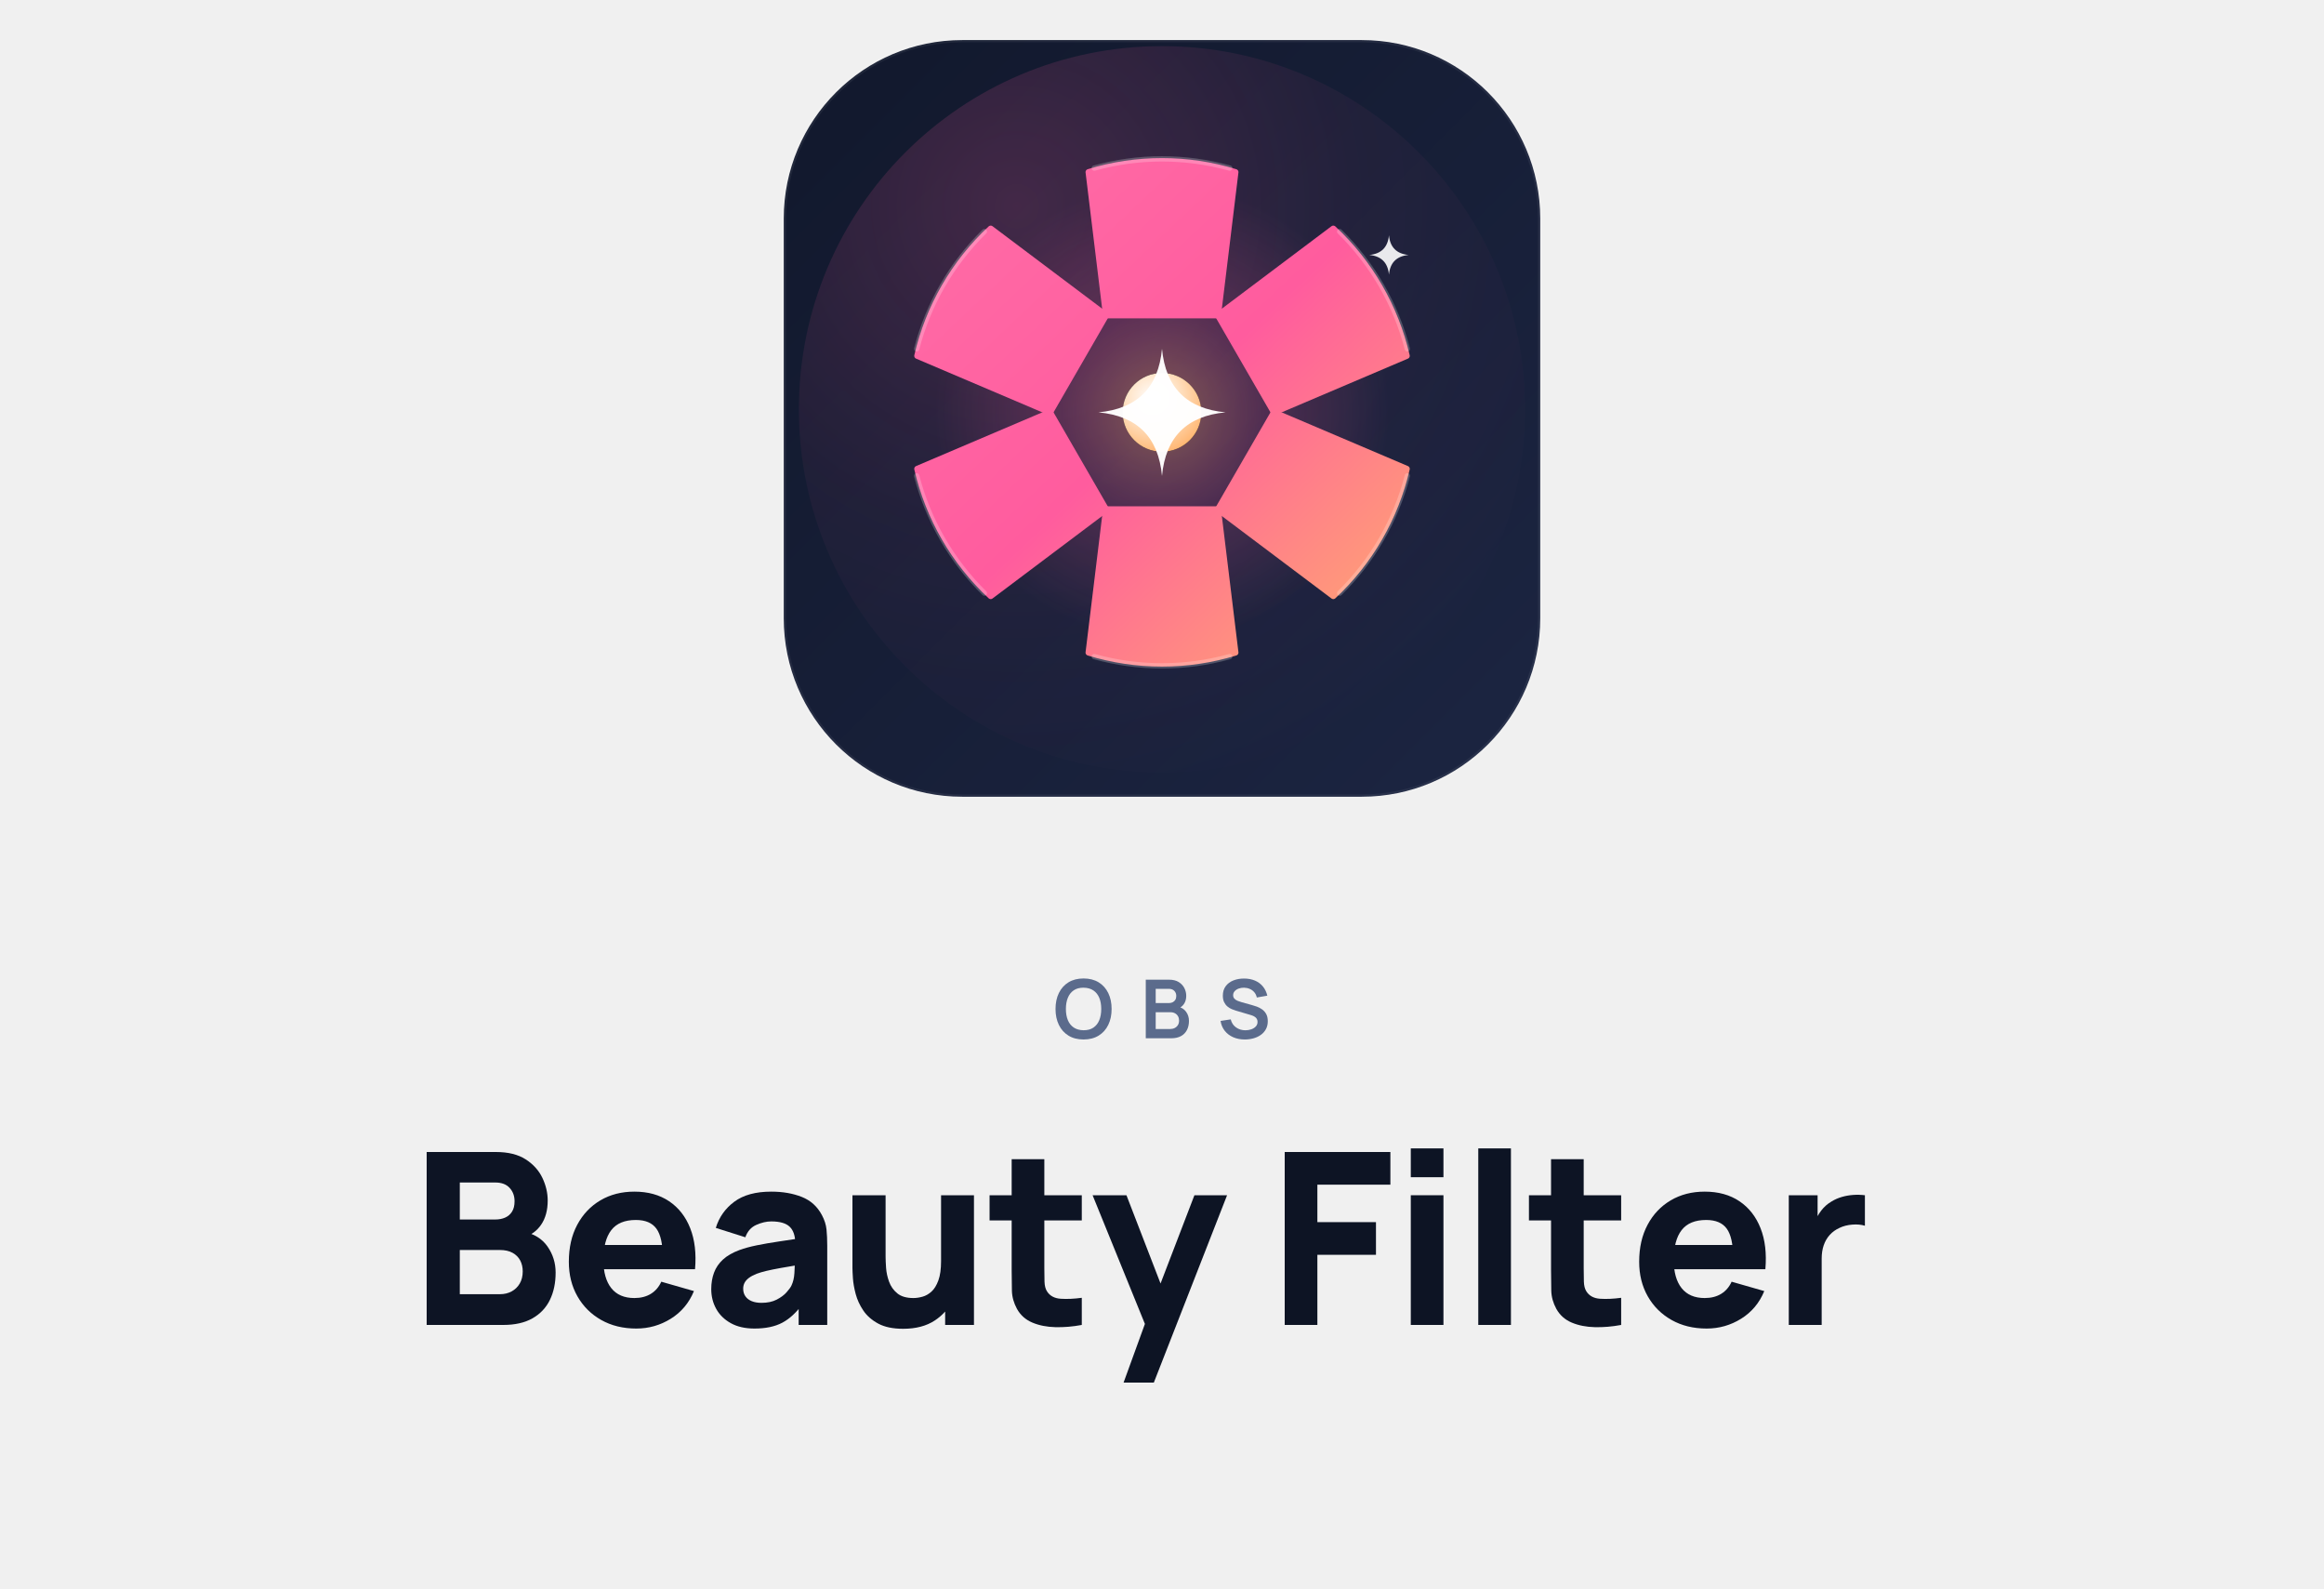
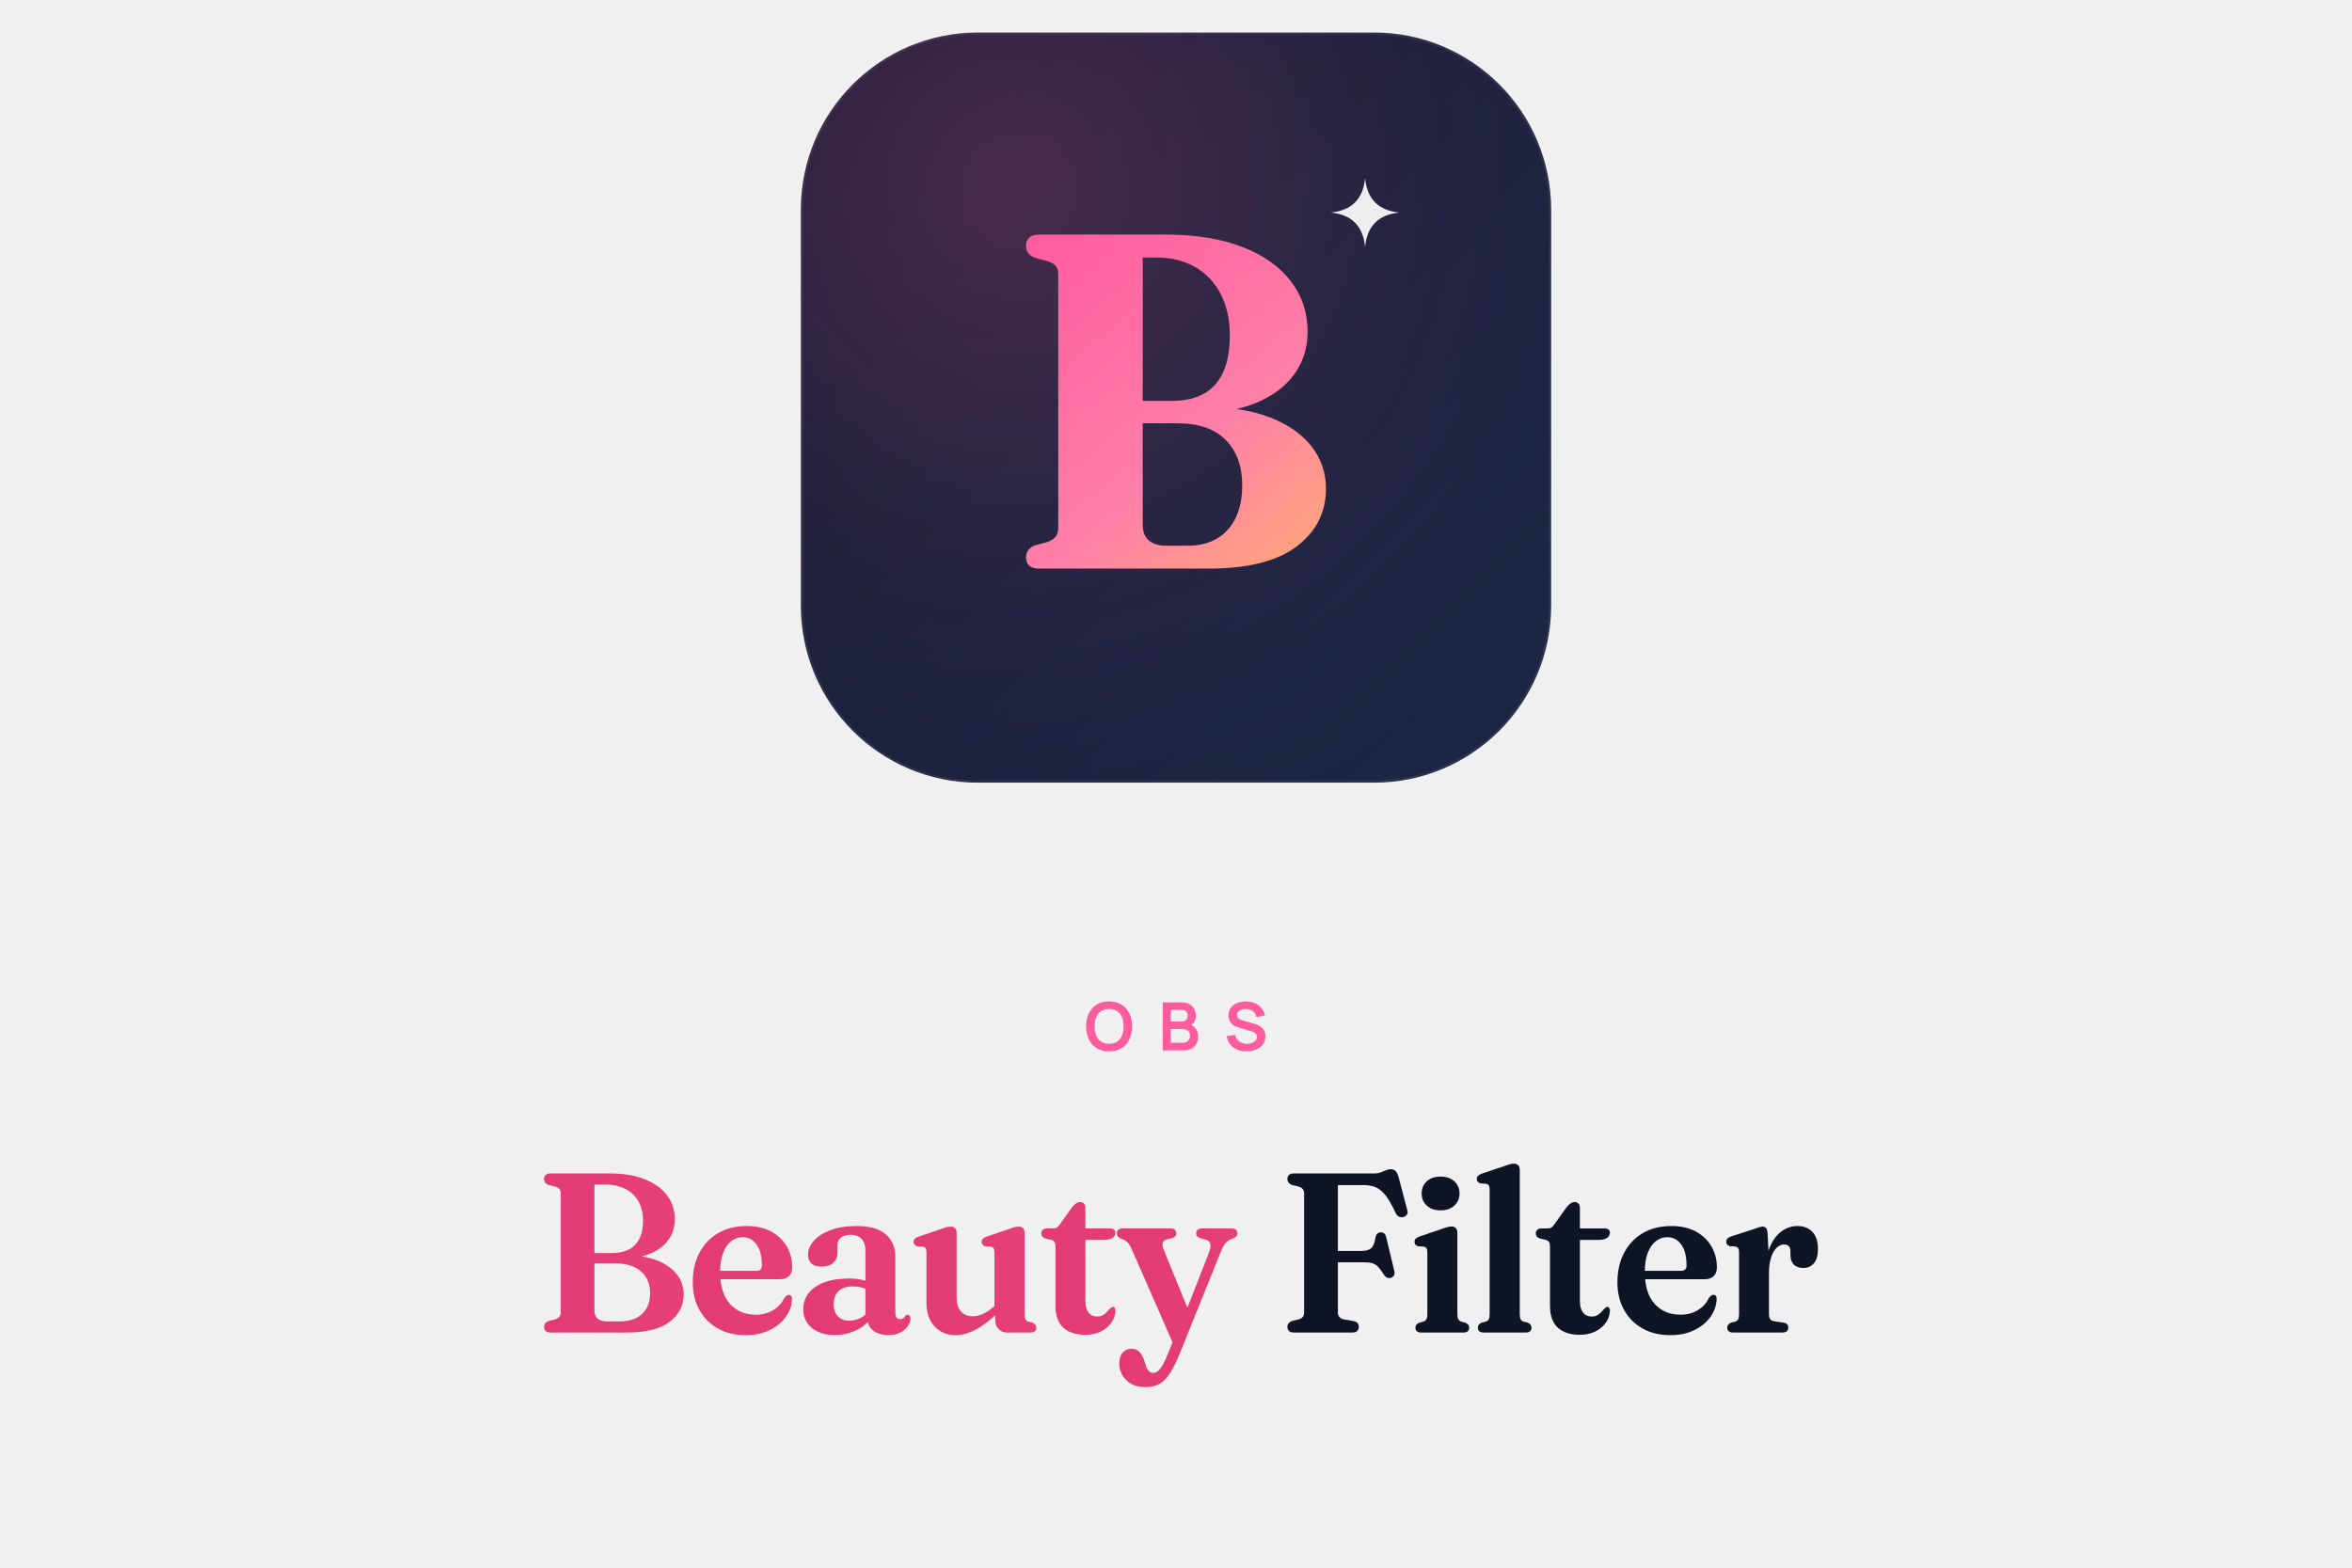
- <svg xmlns="http://www.w3.org/2000/svg" width="600" height="410" viewBox="0 0 600 410" role="img" aria-label="OBS Beauty Filter">
+ <svg xmlns="http://www.w3.org/2000/svg" width="600" height="400" viewBox="0 0 600 400" role="img" aria-label="OBS Beauty Filter">
  <defs>
    <linearGradient id="tile" x1="0" y1="0" x2="1" y2="1">
-       <stop offset="0" stop-color="#11182C" />
-       <stop offset="1" stop-color="#1C2542" />
+       <stop offset="0" stop-color="#121A31" />
+       <stop offset="1" stop-color="#1D2745" />
    </linearGradient>
-     <radialGradient id="tileGlow" cx="0.30" cy="0.22" r="0.85">
-       <stop offset="0" stop-color="#FF5C9E" stop-opacity="0.20" />
-       <stop offset="0.55" stop-color="#FF5C9E" stop-opacity="0.05" />
+     <radialGradient id="tileGlow" cx="0.28" cy="0.20" r="0.9">
+       <stop offset="0" stop-color="#FF5C9E" stop-opacity="0.22" />
+       <stop offset="0.55" stop-color="#FF5C9E" stop-opacity="0.06" />
      <stop offset="1" stop-color="#FF5C9E" stop-opacity="0" />
    </radialGradient>
-     <linearGradient id="accent" x1="0.10" y1="0.05" x2="0.90" y2="1.00">
+     <linearGradient id="bgrad" gradientUnits="userSpaceOnUse" x1="120" y1="1450" x2="1450" y2="-120">
      <stop offset="0" stop-color="#FF5C9E" />
-       <stop offset="0.55" stop-color="#FF8A8A" />
+       <stop offset="0.55" stop-color="#FF7FA8" />
      <stop offset="1" stop-color="#FFB36B" />
    </linearGradient>
-     <linearGradient id="petalGrad" gradientUnits="userSpaceOnUse" x1="-170" y1="-180" x2="170" y2="180">
-       <stop offset="0" stop-color="#FF6FA8" />
-       <stop offset="0.50" stop-color="#FF5C9E" />
+     <linearGradient id="wgrad" gradientUnits="userSpaceOnUse" x1="0" y1="0" x2="6174.0" y2="0">
+       <stop offset="0" stop-color="#FF5C9E" />
+       <stop offset="0.55" stop-color="#FF7FA8" />
      <stop offset="1" stop-color="#FFB36B" />
    </linearGradient>
-     <radialGradient id="markGlow" cx="0.5" cy="0.5" r="0.5">
-       <stop offset="0" stop-color="#FFB36B" stop-opacity="0.42" />
-       <stop offset="0.45" stop-color="#FF5C9E" stop-opacity="0.20" />
+     <radialGradient id="bgGlowA" cx="8%" cy="0%" r="78%">
+       <stop offset="0" stop-color="#FF5C9E" stop-opacity="0.26" />
+       <stop offset="0.55" stop-color="#FF5C9E" stop-opacity="0.07" />
      <stop offset="1" stop-color="#FF5C9E" stop-opacity="0" />
    </radialGradient>
-     <radialGradient id="core" cx="0.38" cy="0.32" r="0.75">
-       <stop offset="0" stop-color="#FFFFFF" />
-       <stop offset="0.45" stop-color="#FFE2C4" />
+     <radialGradient id="bgGlowB" cx="106%" cy="112%" r="62%">
+       <stop offset="0" stop-color="#FFB36B" stop-opacity="0.20" />
+       <stop offset="0.6" stop-color="#FFB36B" stop-opacity="0.05" />
+       <stop offset="1" stop-color="#FFB36B" stop-opacity="0" />
+     </radialGradient>
+     <linearGradient id="wgradL" gradientUnits="userSpaceOnUse" x1="0" y1="0" x2="6174.0" y2="0">
+       <stop offset="0" stop-color="#E23A74" />
+       <stop offset="0.55" stop-color="#F04A80" />
+       <stop offset="1" stop-color="#FF7A4D" />
+     </linearGradient>
+     <linearGradient id="accent" x1="0" y1="0" x2="1" y2="0">
+       <stop offset="0" stop-color="#FF5C9E" />
      <stop offset="1" stop-color="#FFB36B" />
-     </radialGradient>
+     </linearGradient>
  </defs>
-   <g transform="translate(200.0 8) scale(0.390625)">
+   <g transform="translate(202.0 6) scale(0.3828125)">
    <rect x="6" y="6" width="500" height="500" rx="118" fill="url(#tile)" />
-     <rect x="6" y="6" width="500" height="500" rx="118" fill="none" stroke="#FFFFFF" stroke-opacity="0.06" stroke-width="3" />
-     <circle cx="256" cy="250" r="240" fill="url(#tileGlow)" />
+     <rect x="6" y="6" width="500" height="500" rx="118" fill="none" stroke="#FFFFFF" stroke-opacity="0.07" stroke-width="3" />
+     <rect x="6" y="6" width="500" height="500" rx="118" fill="url(#tileGlow)" />
    <g transform="translate(256 252) scale(1.0)">
-       <circle r="150" fill="url(#markGlow)" />
-       <path d="M 113.21 -121.40 A 166.0 166.0 0 0 1 161.75 -37.34 L 74.00 0.00 L 37.00 -64.09 Z" fill="url(#petalGrad)" stroke="url(#petalGrad)" stroke-width="4" stroke-linejoin="round" />
-       <path d="M 117.40 -119.47 A 167.5 167.5 0 0 1 162.16 -41.94" fill="none" stroke="#FFFFFF" stroke-opacity="0.22" stroke-width="3.5" stroke-linecap="round" />
-       <path d="M 161.75 37.34 A 166.0 166.0 0 0 1 113.21 121.40 L 37.00 64.09 L 74.00 0.00 Z" fill="url(#petalGrad)" stroke="url(#petalGrad)" stroke-width="4" stroke-linejoin="round" />
-       <path d="M 162.16 41.94 A 167.5 167.5 0 0 1 117.40 119.47" fill="none" stroke="#FFFFFF" stroke-opacity="0.22" stroke-width="3.5" stroke-linecap="round" />
-       <path d="M 48.53 158.75 A 166.0 166.0 0 0 1 -48.53 158.75 L -37.00 64.09 L 37.00 64.09 Z" fill="url(#petalGrad)" stroke="url(#petalGrad)" stroke-width="4" stroke-linejoin="round" />
-       <path d="M 44.76 161.41 A 167.5 167.5 0 0 1 -44.76 161.41" fill="none" stroke="#FFFFFF" stroke-opacity="0.22" stroke-width="3.5" stroke-linecap="round" />
-       <path d="M -113.21 121.40 A 166.0 166.0 0 0 1 -161.75 37.34 L -74.00 0.00 L -37.00 64.09 Z" fill="url(#petalGrad)" stroke="url(#petalGrad)" stroke-width="4" stroke-linejoin="round" />
-       <path d="M -117.40 119.47 A 167.5 167.5 0 0 1 -162.16 41.94" fill="none" stroke="#FFFFFF" stroke-opacity="0.22" stroke-width="3.5" stroke-linecap="round" />
-       <path d="M -161.75 -37.34 A 166.0 166.0 0 0 1 -113.21 -121.40 L -37.00 -64.09 L -74.00 0.00 Z" fill="url(#petalGrad)" stroke="url(#petalGrad)" stroke-width="4" stroke-linejoin="round" />
-       <path d="M -162.16 -41.94 A 167.5 167.5 0 0 1 -117.40 -119.47" fill="none" stroke="#FFFFFF" stroke-opacity="0.22" stroke-width="3.5" stroke-linecap="round" />
-       <path d="M -48.53 -158.75 A 166.0 166.0 0 0 1 48.53 -158.75 L 37.00 -64.09 L -37.00 -64.09 Z" fill="url(#petalGrad)" stroke="url(#petalGrad)" stroke-width="4" stroke-linejoin="round" />
-       <path d="M -44.76 -161.41 A 167.5 167.5 0 0 1 44.76 -161.41" fill="none" stroke="#FFFFFF" stroke-opacity="0.22" stroke-width="3.5" stroke-linecap="round" />
-       <circle r="26" fill="#0B1020" />
-       <circle r="26" fill="url(#core)" />
-       <path d="M 0.00 -42.00 Q 3.57 -3.57 42.00 0.00 Q 3.57 3.57 0.00 42.00 Q -3.57 3.57 -42.00 0.00 Q -3.57 -3.57 0.00 -42.00 Z" fill="#FFFFFF" opacity="0.97" />
-       <path d="M 150.00 -117.00 Q 151.10 -105.11 163.00 -104.00 Q 151.10 -102.89 150.00 -91.00 Q 148.90 -102.89 137.00 -104.00 Q 148.90 -105.11 150.00 -117.00 Z" fill="#FFFFFF" opacity="0.9" />
+       <g transform="translate(-109.790 111.300) scale(0.159 -0.159)" fill="url(#bgrad)">
+         <path transform="translate(0.00 0)" d="M1319 335Q1319 186 1196.5 93.0Q1074 0 828 0H115Q89 0 75.5 12.5Q62 25 62 47Q62 82 98 97L150 111Q176 120 186.5 134.0Q197 148 197 175V1233Q197 1256 187.5 1268.0Q178 1280 151 1289L98 1303Q62 1318 62 1353Q62 1375 75.5 1387.5Q89 1400 115 1400H646Q835 1400 968.0 1348.5Q1101 1297 1171.5 1205.0Q1242 1113 1242 992Q1242 892 1186.5 815.0Q1131 738 1026.0 694.5Q921 651 770 651L820 677Q973 677 1085.0 633.5Q1197 590 1258.0 513.0Q1319 436 1319 335ZM697 609H470V703H675Q754 703 808.0 733.5Q862 764 889.0 825.0Q916 886 916 978Q916 1077 878.0 1150.5Q840 1224 771.0 1264.0Q702 1304 608 1304H551V185Q551 140 576.5 118.0Q602 96 649 96H741Q813 96 864.0 127.0Q915 158 941.5 214.5Q968 271 968 349Q968 469 899.0 539.0Q830 609 697 609Z" />
+       </g>
+       <path d="M 126.00 -149.00 Q 127.95 -127.95 149.00 -126.00 Q 127.95 -124.05 126.00 -103.00 Q 124.05 -124.05 103.00 -126.00 Q 124.05 -127.95 126.00 -149.00 Z" fill="#FFFFFF" opacity="0.92" />
    </g>
  </g>
-   <g transform="translate(271.881 268.000) scale(0.0105 -0.0105)" fill="#5B6B8C">
+   <g transform="translate(276.557 268.000) scale(0.0085 -0.0085)" fill="#FF5C9E">
    <path transform="translate(0.00 0)" d="M749 -30Q533 -30 379.0 64.5Q225 159 142.5 328.0Q60 497 60 720Q60 943 142.5 1112.0Q225 1281 379.0 1375.5Q533 1470 749 1470Q965 1470 1119.5 1375.5Q1274 1281 1356.5 1112.0Q1439 943 1439 720Q1439 497 1356.5 328.0Q1274 159 1119.5 64.5Q965 -30 749 -30ZM749 197Q894 196 990.5 261.0Q1087 326 1135.5 444.0Q1184 562 1184 720Q1184 878 1135.5 994.5Q1087 1111 990.5 1176.0Q894 1241 749 1243Q604 1244 508.0 1179.0Q412 1114 363.5 996.0Q315 878 315 720Q315 562 363.0 445.5Q411 329 507.5 264.0Q604 199 749 197Z" />
-     <path transform="translate(2139.00 0)" d="M140 0V1440H711Q857 1440 950.5 1381.5Q1044 1323 1089.5 1232.0Q1135 1141 1135 1044Q1135 925 1078.5 842.0Q1022 759 925 730V780Q1061 749 1131.5 651.0Q1202 553 1202 428Q1202 300 1153.0 204.0Q1104 108 1007.5 54.0Q911 0 769 0ZM384 227H739Q802 227 852.0 252.5Q902 278 930.5 324.5Q959 371 959 435Q959 493 934.0 539.0Q909 585 861.0 612.5Q813 640 746 640H384ZM384 865H708Q760 865 801.0 885.0Q842 905 866.0 944.0Q890 983 890 1040Q890 1115 842.0 1165.0Q794 1215 708 1215H384Z" />
-     <path transform="translate(4041.00 0)" d="M673 -30Q515 -30 388.5 25.0Q262 80 180.5 182.5Q99 285 77 426L327 464Q359 336 458.5 266.0Q558 196 688 196Q765 196 833.0 220.0Q901 244 943.5 290.0Q986 336 986 403Q986 433 976.0 458.5Q966 484 946.5 504.0Q927 524 896.5 540.5Q866 557 826 569L454 679Q406 693 350.5 716.5Q295 740 245.5 781.5Q196 823 164.5 887.5Q133 952 133 1047Q133 1186 203.5 1280.5Q274 1375 393.5 1422.0Q513 1469 659 1468Q807 1467 923.0 1417.5Q1039 1368 1117.0 1274.0Q1195 1180 1227 1047L968 1002Q952 1078 906.5 1131.5Q861 1185 795.5 1213.0Q730 1241 656 1243Q584 1244 522.5 1221.5Q461 1199 423.5 1157.0Q386 1115 386 1059Q386 1006 418.0 972.5Q450 939 497.5 919.5Q545 900 594 887L852 815Q905 801 971.0 777.0Q1037 753 1098.0 710.0Q1159 667 1198.5 597.0Q1238 527 1238 419Q1238 307 1191.5 222.5Q1145 138 1066.0 82.0Q987 26 885.5 -2.0Q784 -30 673 -30Z" />
+     <path transform="translate(2219.00 0)" d="M140 0V1440H711Q857 1440 950.5 1381.5Q1044 1323 1089.5 1232.0Q1135 1141 1135 1044Q1135 925 1078.5 842.0Q1022 759 925 730V780Q1061 749 1131.5 651.0Q1202 553 1202 428Q1202 300 1153.0 204.0Q1104 108 1007.5 54.0Q911 0 769 0ZM384 227H739Q802 227 852.0 252.5Q902 278 930.5 324.5Q959 371 959 435Q959 493 934.0 539.0Q909 585 861.0 612.5Q813 640 746 640H384ZM384 865H708Q760 865 801.0 885.0Q842 905 866.0 944.0Q890 983 890 1040Q890 1115 842.0 1165.0Q794 1215 708 1215H384Z" />
+     <path transform="translate(4201.00 0)" d="M673 -30Q515 -30 388.5 25.0Q262 80 180.5 182.5Q99 285 77 426L327 464Q359 336 458.5 266.0Q558 196 688 196Q765 196 833.0 220.0Q901 244 943.5 290.0Q986 336 986 403Q986 433 976.0 458.5Q966 484 946.5 504.0Q927 524 896.5 540.5Q866 557 826 569L454 679Q406 693 350.5 716.5Q295 740 245.5 781.5Q196 823 164.5 887.5Q133 952 133 1047Q133 1186 203.5 1280.5Q274 1375 393.5 1422.0Q513 1469 659 1468Q807 1467 923.0 1417.5Q1039 1368 1117.0 1274.0Q1195 1180 1227 1047L968 1002Q952 1078 906.5 1131.5Q861 1185 795.5 1213.0Q730 1241 656 1243Q584 1244 522.5 1221.5Q461 1199 423.5 1157.0Q386 1115 386 1059Q386 1006 418.0 972.5Q450 939 497.5 919.5Q545 900 594 887L852 815Q905 801 971.0 777.0Q1037 753 1098.0 710.0Q1159 667 1198.5 597.0Q1238 527 1238 419Q1238 307 1191.5 222.5Q1145 138 1066.0 82.0Q987 26 885.5 -2.0Q784 -30 673 -30Z" />
  </g>
-   <g transform="translate(105.816 342.000) scale(0.031 -0.031)" fill="#0D1424">
-     <path transform="translate(0.00 0)" d="M140 0V1440H716Q870 1440 965.0 1378.5Q1060 1317 1104.0 1224.0Q1148 1131 1148 1036Q1148 915 1093.5 835.0Q1039 755 944 728V778Q1079 750 1146.5 653.0Q1214 556 1214 436Q1214 307 1166.5 209.0Q1119 111 1022.0 55.5Q925 0 778 0ZM416 256H750Q805 256 848.0 279.5Q891 303 915.5 345.5Q940 388 940 446Q940 497 919.0 537.0Q898 577 855.5 600.5Q813 624 750 624H416ZM416 878H712Q758 878 794.0 894.0Q830 910 851.0 943.5Q872 977 872 1030Q872 1096 831.0 1141.0Q790 1186 712 1186H416Z" />
-     <path transform="translate(1244.00 0)" d="M642 -30Q476 -30 349.5 41.5Q223 113 151.5 238.5Q80 364 80 526Q80 703 150.0 834.0Q220 965 343.0 1037.5Q466 1110 626 1110Q796 1110 915.0 1030.0Q1034 950 1091.0 805.0Q1148 660 1131 464H862V564Q862 729 809.5 801.5Q757 874 638 874Q499 874 433.5 789.5Q368 705 368 540Q368 389 433.5 306.5Q499 224 626 224Q706 224 763.0 259.0Q820 294 850 360L1122 282Q1061 134 929.5 52.0Q798 -30 642 -30ZM284 464V666H1000V464Z" />
-     <path transform="translate(2430.00 0)" d="M440 -30Q324 -30 243.5 14.5Q163 59 121.5 133.5Q80 208 80 298Q80 373 103.0 435.0Q126 497 177.5 544.5Q229 592 316 624Q376 646 459.0 663.0Q542 680 647.0 695.5Q752 711 878 730L780 676Q780 772 734.0 817.0Q688 862 580 862Q520 862 455.0 833.0Q390 804 364 730L118 808Q159 942 272.0 1026.0Q385 1110 580 1110Q723 1110 834.0 1066.0Q945 1022 1002 914Q1034 854 1040.0 794.0Q1046 734 1046 660V0H808V222L842 176Q763 67 671.5 18.5Q580 -30 440 -30ZM498 184Q573 184 624.5 210.5Q676 237 706.5 271.0Q737 305 748 328Q769 372 772.5 430.5Q776 489 776 528L856 508Q735 488 660.0 474.5Q585 461 539.0 450.0Q493 439 458 426Q418 410 393.5 391.5Q369 373 357.5 351.0Q346 329 346 302Q346 265 364.5 238.5Q383 212 417.0 198.0Q451 184 498 184Z" />
-     <path transform="translate(3566.00 0)" d="M542 -32Q415 -32 335.0 11.0Q255 54 210.5 120.0Q166 186 147.0 257.5Q128 329 124.0 388.0Q120 447 120 474V1080H396V570Q396 533 400.0 475.5Q404 418 425.0 360.0Q446 302 493.5 263.0Q541 224 628 224Q663 224 703.0 235.0Q743 246 778.0 277.5Q813 309 835.5 370.5Q858 432 858 532L1014 458Q1014 330 962.0 218.0Q910 106 805.5 37.0Q701 -32 542 -32ZM892 0V358H858V1080H1132V0Z" />
-     <path transform="translate(4808.00 0)" d="M788 0Q676 -21 568.5 -18.5Q461 -16 376.5 19.5Q292 55 248 134Q208 208 206.0 284.5Q204 361 204 458V1380H476V474Q476 411 477.5 360.5Q479 310 498 280Q534 223 613.0 218.0Q692 213 788 226ZM20 870V1080H788V870Z" />
-     <path transform="translate(5666.00 0)" d="M278 -480 486 92 490 -76 20 1080H302L618 262H554L868 1080H1140L530 -480Z" />
-     <path transform="translate(7146.00 0)" d="M140 0V1440H1020V1168H412V856H900V584H412V0Z" />
-     <path transform="translate(8176.00 0)" d="M160 1230V1470H432V1230ZM160 0V1080H432V0Z" />
-     <path transform="translate(8738.00 0)" d="M160 0V1470H432V0Z" />
-     <path transform="translate(9300.00 0)" d="M788 0Q676 -21 568.5 -18.5Q461 -16 376.5 19.5Q292 55 248 134Q208 208 206.0 284.5Q204 361 204 458V1380H476V474Q476 411 477.5 360.5Q479 310 498 280Q534 223 613.0 218.0Q692 213 788 226ZM20 870V1080H788V870Z" />
-     <path transform="translate(10158.00 0)" d="M642 -30Q476 -30 349.5 41.5Q223 113 151.5 238.5Q80 364 80 526Q80 703 150.0 834.0Q220 965 343.0 1037.5Q466 1110 626 1110Q796 1110 915.0 1030.0Q1034 950 1091.0 805.0Q1148 660 1131 464H862V564Q862 729 809.5 801.5Q757 874 638 874Q499 874 433.5 789.5Q368 705 368 540Q368 389 433.5 306.5Q499 224 626 224Q706 224 763.0 259.0Q820 294 850 360L1122 282Q1061 134 929.5 52.0Q798 -30 642 -30ZM284 464V666H1000V464Z" />
-     <path transform="translate(11344.00 0)" d="M140 0V1080H380V816L354 850Q375 906 410.0 952.0Q445 998 496 1028Q535 1052 581.0 1065.5Q627 1079 676.0 1082.5Q725 1086 774 1080V826Q729 840 669.5 835.5Q610 831 562 808Q514 786 481.0 749.5Q448 713 431.0 663.5Q414 614 414 552V0Z" />
+   <g transform="translate(136.382 340.000) scale(0.029 -0.029)" fill="url(#wgradL)">
+     <path transform="translate(0.00 0)" d="M1311 337Q1311 188 1187.0 94.0Q1063 0 814 0H141Q112 0 97.5 13.0Q83 26 83 49Q83 86 123 102L179 115Q205 123 217.5 138.0Q230 153 230 181V1222Q230 1249 218.0 1263.0Q206 1277 180 1285L123 1298Q83 1314 83 1351Q83 1374 97.5 1387.0Q112 1400 141 1400H657Q840 1400 968.5 1349.0Q1097 1298 1165.0 1207.0Q1233 1116 1233 995Q1233 896 1178.5 817.5Q1124 739 1017.5 694.5Q911 650 753 650L806 679Q961 679 1074.5 635.5Q1188 592 1249.5 514.5Q1311 437 1311 337ZM703 609H443V699H680Q769 699 830.0 731.5Q891 764 922.5 827.5Q954 891 954 982Q954 1079 915.0 1151.0Q876 1223 800.5 1262.5Q725 1302 617 1302H526V196Q526 146 554.5 122.0Q583 98 638 98H748Q835 98 895.0 128.5Q955 159 985.5 215.0Q1016 271 1016 346Q1016 466 936.0 537.5Q856 609 703 609Z" />
+     <path transform="translate(1336.00 0)" d="M930 572Q930 523 901.5 496.0Q873 469 820 469H227V543H615Q663 543 663 589Q663 711 616.0 775.0Q569 839 496 839Q438 839 393.0 804.0Q348 769 322.0 701.0Q296 633 296 535Q296 347 382.5 252.0Q469 157 609 157Q698 157 764.0 198.0Q830 239 860 305Q873 320 882.5 326.0Q892 332 901 332Q914 332 921.5 321.5Q929 311 928 292Q924 208 872.0 136.0Q820 64 729.5 20.5Q639 -23 520 -23Q381 -23 276.5 35.5Q172 94 113.5 199.0Q55 304 55 443Q55 587 112.5 698.5Q170 810 276.5 873.5Q383 937 532 937Q654 937 743.0 889.5Q832 842 881.0 759.5Q930 677 930 572Z" />
+     <path transform="translate(2296.00 0)" d="M633 122V145L614 149V719Q614 787 580.5 823.5Q547 860 486 860Q429 860 398.5 835.0Q368 810 368 774V703Q368 645 330.5 612.5Q293 580 226 580Q169 580 139.0 608.0Q109 636 109 686Q109 747 158.0 804.5Q207 862 303.0 899.5Q399 937 539 937Q709 937 793.0 864.5Q877 792 877 667V172Q877 146 888.0 132.0Q899 118 920 118Q936 118 946.5 125.5Q957 133 963 145Q967 150 972.0 153.5Q977 157 984 157Q997 157 1003.5 147.5Q1010 138 1010 123Q1010 91 988.0 57.5Q966 24 923.0 1.0Q880 -22 818 -22Q733 -22 683.0 17.0Q633 56 633 122ZM67 205Q67 327 173.0 401.0Q279 475 471 475Q530 475 578.0 465.0Q626 455 661 439L641 375Q608 390 574.0 398.0Q540 406 499 406Q422 406 378.5 365.0Q335 324 335 251Q335 179 373.0 141.5Q411 104 472 104Q523 104 569.5 127.5Q616 151 647 192L667 133Q617 59 529.5 18.5Q442 -22 343 -22Q219 -22 143.0 40.5Q67 103 67 205Z" />
+     <path transform="translate(3303.00 0)" d="M749 111V184L742 190V704Q742 730 734.5 741.0Q727 752 711 756L661 759Q645 764 637.0 773.5Q629 783 629 797Q629 813 639.0 824.0Q649 835 673 844L869 910Q900 922 919.5 927.0Q939 932 956 932Q981 932 994.0 917.5Q1007 903 1007 879V162Q1007 131 1015.5 116.5Q1024 102 1040 96L1077 87Q1094 79 1102.0 68.5Q1110 58 1110 42Q1110 23 1097.5 11.5Q1085 0 1060 0H855Q807 0 778.0 30.0Q749 60 749 111ZM144 261V704Q144 730 136.5 741.0Q129 752 113 756L63 759Q47 764 39.0 773.5Q31 783 31 797Q31 813 41.0 824.0Q51 835 75 844L271 910Q302 922 321.5 927.0Q341 932 358 932Q382 932 395.5 917.5Q409 903 409 879V312Q409 227 447.5 185.0Q486 143 551 143Q593 143 640.0 163.5Q687 184 736 228L773 262L816 214L774 175Q661 68 571.5 22.5Q482 -23 402 -23Q288 -23 216.0 52.5Q144 128 144 261Z" />
+     <path transform="translate(4436.00 0)" d="M107 816 56 828Q37 835 29.0 846.0Q21 857 21 873Q21 892 34.5 904.0Q48 916 69 916H128Q146 916 159.5 925.0Q173 934 188 957L290 1100Q307 1122 325.5 1135.0Q344 1148 362 1148Q383 1148 396.0 1134.5Q409 1121 409 1095V279Q409 211 436.0 176.0Q463 141 512 141Q540 141 560.0 151.5Q580 162 594.0 177.0Q608 192 620.5 205.5Q633 219 646 226Q658 227 666.0 217.5Q674 208 673 187Q669 130 634.5 83.0Q600 36 542.0 8.0Q484 -20 409 -20Q284 -20 215.0 42.5Q146 105 146 234V758Q146 784 137.5 796.5Q129 809 107 816ZM308 815 310 916H625Q648 916 660.5 906.0Q673 896 673 878Q673 851 648.5 833.0Q624 815 570 815Z" />
+     <path transform="translate(5120.00 0)" d="M651 147 510 -128 132 734Q113 779 91.5 798.0Q70 817 34 828Q16 837 8.5 847.0Q1 857 1 872Q1 893 14.5 904.5Q28 916 50 916H476Q499 916 511.5 905.0Q524 894 524 873Q524 857 514.5 846.5Q505 836 486 830L444 821Q411 812 405.0 787.5Q399 763 420 714ZM455 -176 524 -7 565 71 812 704Q832 755 823.5 782.0Q815 809 778 819L736 829Q717 836 708.0 846.5Q699 857 699 873Q699 893 712.5 904.5Q726 916 749 916H1012Q1035 916 1048.0 904.5Q1061 893 1061 873Q1061 860 1054.0 849.5Q1047 839 1028 829Q986 816 962.5 792.0Q939 768 917 713L566 -158Q517 -279 474.0 -349.5Q431 -420 379.5 -450.0Q328 -480 255 -480Q148 -480 85.5 -419.5Q23 -359 23 -271Q23 -212 52.5 -177.5Q82 -143 130 -143Q175 -143 200.0 -169.5Q225 -196 243 -247L256 -286Q264 -319 281.0 -337.0Q298 -355 321 -355Q344 -355 364.5 -338.0Q385 -321 407.0 -282.0Q429 -243 455 -176Z" />
+   </g>
+   <g transform="translate(315.428 340.000) scale(0.029 -0.029)" fill="#0D1424">
+     <path transform="translate(365.00 0)" d="M849 1400Q882 1400 906.0 1409.5Q930 1419 950.0 1428.0Q970 1437 989 1437Q1020 1437 1035.5 1420.0Q1051 1403 1062 1364L1138 1075Q1145 1051 1133.0 1035.5Q1121 1020 1098 1015Q1080 1012 1063.0 1020.0Q1046 1028 1034 1054Q987 1156 945.5 1208.0Q904 1260 859.0 1278.5Q814 1297 755 1297H527V178Q527 151 540.5 136.0Q554 121 581 115L669 100Q691 94 701.0 82.0Q711 70 711 49Q711 26 696.5 13.0Q682 0 653 0H141Q112 0 97.5 13.0Q83 26 83 49Q83 86 124 102L180 115Q205 123 217.5 137.0Q230 151 230 178V1222Q230 1249 217.5 1263.0Q205 1277 180 1285L124 1298Q83 1314 83 1351Q83 1374 97.5 1387.0Q112 1400 141 1400ZM410 718H732Q795 718 821.5 743.5Q848 769 858 838Q863 860 874.5 870.5Q886 881 903 881Q942 883 952 839L1022 547Q1029 520 1021.5 504.5Q1014 489 995 482Q977 476 960.5 483.0Q944 490 932 509Q905 552 883.0 576.0Q861 600 832.5 609.0Q804 618 759 618H410Z" />
+     <path transform="translate(1513.00 0)" d="M430 879V162Q430 131 438.5 116.5Q447 102 464 96L500 87Q517 79 525.5 68.5Q534 58 534 42Q534 22 521.0 11.0Q508 0 484 0H111Q87 0 74.0 11.0Q61 22 61 42Q61 58 69.5 68.5Q78 79 94 86L132 96Q149 103 157.5 116.5Q166 130 166 162V705Q166 731 158.5 741.5Q151 752 135 756L84 759Q68 765 60.5 774.0Q53 783 53 798Q53 814 63.0 825.0Q73 836 97 845L292 911Q324 923 343.0 928.0Q362 933 379 933Q404 933 417.0 918.0Q430 903 430 879ZM282 1075Q207 1075 161.5 1116.5Q116 1158 116 1224Q116 1290 161.5 1331.0Q207 1372 282 1372Q357 1372 403.0 1331.0Q449 1290 449 1224Q449 1158 403.0 1116.5Q357 1075 282 1075Z" />
+     <path transform="translate(2061.00 0)" d="M431 1432V162Q431 130 439.0 116.0Q447 102 464 96L501 87Q518 79 526.0 68.5Q534 58 534 42Q534 22 521.5 11.0Q509 0 484 0H111Q88 0 75.0 11.0Q62 22 62 42Q62 58 70.5 68.5Q79 79 95 87L132 96Q150 102 158.0 116.0Q166 130 166 162V1258Q166 1283 158.5 1294.0Q151 1305 135 1309L85 1312Q69 1318 61.0 1327.0Q53 1336 53 1350Q53 1367 63.0 1378.0Q73 1389 97 1398L293 1464Q324 1475 343.5 1480.5Q363 1486 379 1486Q404 1486 417.5 1471.0Q431 1456 431 1432Z" />
+     <path transform="translate(2612.00 0)" d="M107 816 56 828Q37 835 29.0 846.0Q21 857 21 873Q21 892 34.5 904.0Q48 916 69 916H128Q146 916 159.5 925.0Q173 934 188 957L290 1100Q307 1122 325.5 1135.0Q344 1148 362 1148Q383 1148 396.0 1134.5Q409 1121 409 1095V279Q409 211 436.0 176.0Q463 141 512 141Q540 141 560.0 151.5Q580 162 594.0 177.0Q608 192 620.5 205.5Q633 219 646 226Q658 227 666.0 217.5Q674 208 673 187Q669 130 634.5 83.0Q600 36 542.0 8.0Q484 -20 409 -20Q284 -20 215.0 42.5Q146 105 146 234V758Q146 784 137.5 796.5Q129 809 107 816ZM308 815 310 916H625Q648 916 660.5 906.0Q673 896 673 878Q673 851 648.5 833.0Q624 815 570 815Z" />
+     <path transform="translate(3296.00 0)" d="M930 572Q930 523 901.5 496.0Q873 469 820 469H227V543H615Q663 543 663 589Q663 711 616.0 775.0Q569 839 496 839Q438 839 393.0 804.0Q348 769 322.0 701.0Q296 633 296 535Q296 347 382.5 252.0Q469 157 609 157Q698 157 764.0 198.0Q830 239 860 305Q873 320 882.5 326.0Q892 332 901 332Q914 332 921.5 321.5Q929 311 928 292Q924 208 872.0 136.0Q820 64 729.5 20.5Q639 -23 520 -23Q381 -23 276.5 35.5Q172 94 113.5 199.0Q55 304 55 443Q55 587 112.5 698.5Q170 810 276.5 873.5Q383 937 532 937Q654 937 743.0 889.5Q832 842 881.0 759.5Q930 677 930 572Z" />
+     <path transform="translate(4256.00 0)" d="M395 512Q395 654 434.5 748.5Q474 843 538.0 890.0Q602 937 677 937Q763 937 811.0 885.0Q859 833 859 735Q859 651 823.5 609.5Q788 568 732 568Q676 568 647.0 597.5Q618 627 617 680V714Q617 745 603.0 760.0Q589 775 561 775Q527 775 496.5 746.5Q466 718 447.0 661.0Q428 604 428 518ZM416 874 428 634V163Q428 134 438.5 118.5Q449 103 475 99L556 87Q578 84 588.0 72.0Q598 60 598 42Q598 23 585.0 11.5Q572 0 547 0H111Q87 0 74.0 11.5Q61 23 61 42Q61 58 69.5 68.5Q78 79 94 87L131 96Q149 102 157.0 116.0Q165 130 165 161V705Q165 731 157.5 742.0Q150 753 134 757L83 760Q67 766 59.5 775.0Q52 784 52 798Q52 815 62.0 826.0Q72 837 96 846L292 909Q323 921 342.0 926.5Q361 932 373 932Q392 932 402.5 919.0Q413 906 416 874Z" />
  </g>
</svg>
